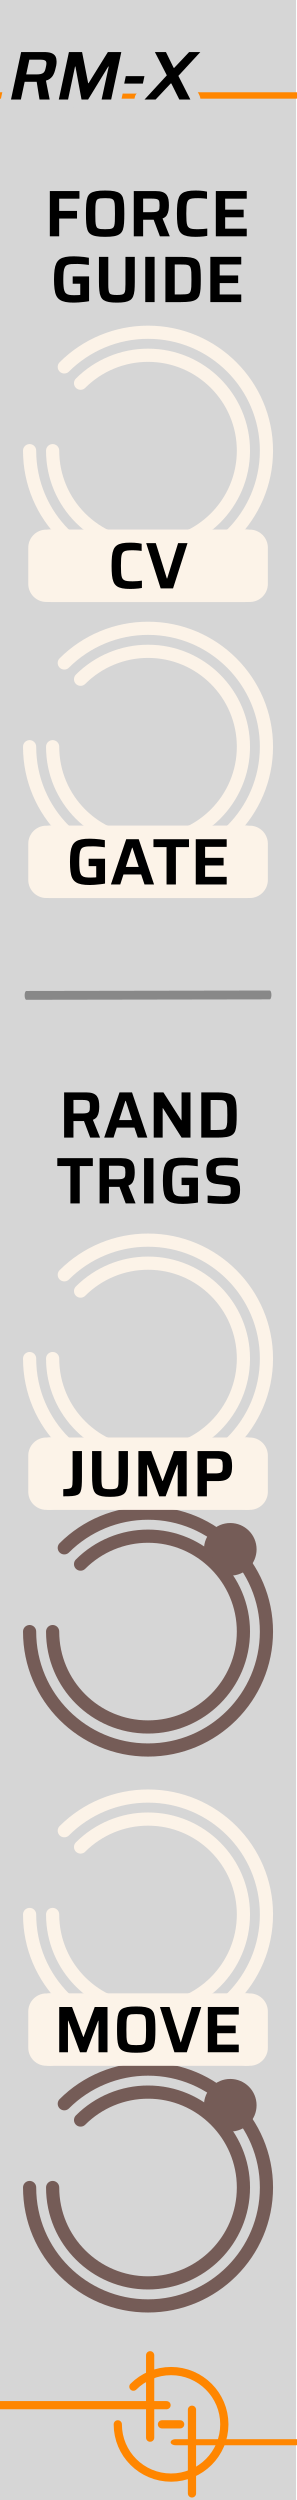
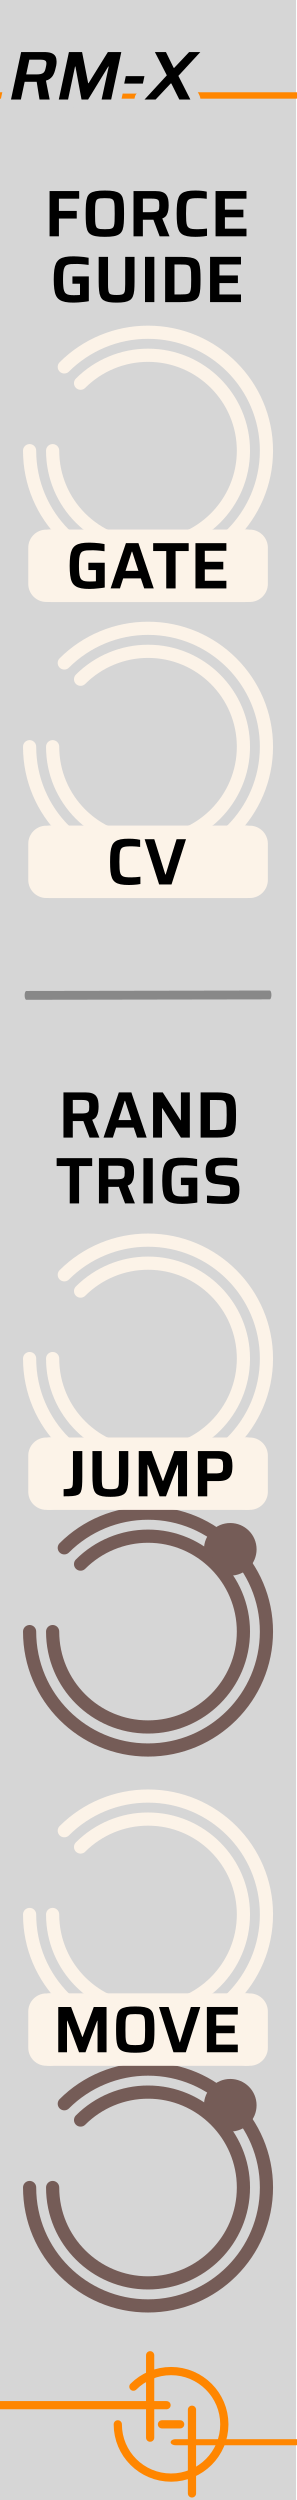
<svg xmlns="http://www.w3.org/2000/svg" width="100%" height="100%" viewBox="0 0 45 380" version="1.1" xml:space="preserve" style="fill-rule:evenodd;clip-rule:evenodd;stroke-linecap:round;stroke-linejoin:round;stroke-miterlimit:1.5;">
  <g id="background" transform="matrix(0.3,0,0,1,0,0)">
    <rect x="0" y="0" width="150" height="380" style="fill:rgb(214,214,214);" />
  </g>
  <g id="not-things-lines" transform="matrix(0.00411803,0,0,0.00411803,-22.2673,355.894)">
    <g>
      <g transform="matrix(1.57305,0,0,0.959074,4401.35,-101.159)">
        <path d="M4760,3985L7586.22,3985" style="fill:none;stroke:rgb(255,134,0);stroke-width:233px;" />
      </g>
      <g transform="matrix(0.970692,0,0,0.959074,7272.62,-101.159)">
        <path d="M4410,2560L-1921.67,2560" style="fill:none;stroke:rgb(255,134,0);stroke-width:314.58px;" />
      </g>
      <g transform="matrix(0.96045,0,0,0.96045,7473.62,-1632.04)">
        <path d="M5226.34,4325L5226.34,7541.25" style="fill:none;stroke:rgb(255,134,0);stroke-width:316.04px;" />
      </g>
      <g transform="matrix(0.959074,0,0,0.960269,7146.63,-1632.54)">
        <path d="M3964.79,5400L3964.79,2232.68" style="fill:none;stroke:rgb(255,134,0);stroke-width:316.3px;" />
      </g>
      <g transform="matrix(0.959074,0,0,0.959074,7323.91,-101.095)">
        <path d="M4235,3297L4935,3297" style="fill:none;stroke:rgb(255,134,0);stroke-width:316.5px;" />
      </g>
      <g transform="matrix(0.950864,0,0,0.950864,7164.38,-150.825)">
        <path d="M3330.5,1915.9C3704.78,1541.63 4221.7,1310 4792.3,1310C5933.49,1310 6860,2236.51 6860,3377.7C6860,4518.9 5933.49,5445.4 4792.3,5445.4C3651.1,5445.4 2724.6,4518.9 2724.6,3377.7" style="fill:none;stroke:rgb(255,134,0);stroke-width:319.23px;" />
      </g>
    </g>
  </g>
  <g id="Random-Triggers" transform="matrix(1,0,0,1,1,2.01802)">
    <g id="MOVE" transform="matrix(1,0,0,1,-45.0019,38.9818)">
      <g id="in-6" transform="matrix(1.26087,0,0,1.26087,33.0894,-10.4779)">
        <path d="M15,239.5C15,245.851 20.149,251 26.5,251C32.847,251 38,245.847 38,239.5C38,233.153 32.847,228 26.5,228C23.45,228 20.525,229.212 18.368,231.368C20.525,229.212 23.45,228 26.5,228C32.847,228 38,233.153 38,239.5C38,245.847 32.847,251 26.5,251C20.149,251 15,245.851 15,239.5Z" style="fill:none;stroke:rgb(117,92,87);stroke-width:1.59px;stroke-linecap:butt;stroke-miterlimit:2;" />
      </g>
      <g id="in-61" transform="matrix(1.56522,0,0,1.56522,25.0242,-83.3692)">
        <path d="M15,239.5C15,245.851 20.149,251 26.5,251C32.847,251 38,245.847 38,239.5C38,233.153 32.847,228 26.5,228C23.45,228 20.525,229.212 18.368,231.368C20.525,229.212 23.45,228 26.5,228C32.847,228 38,233.153 38,239.5C38,245.847 32.847,251 26.5,251C20.149,251 15,245.851 15,239.5Z" style="fill:none;stroke:rgb(117,92,87);stroke-width:1.28px;stroke-linecap:butt;stroke-miterlimit:2;" />
      </g>
      <g id="out-move-led" transform="matrix(0.304348,0,0,0.304348,70.936,266.978)">
        <circle cx="26.5" cy="39.5" r="11.5" style="fill:rgb(117,92,87);stroke:rgb(117,92,87);stroke-width:3.29px;stroke-linecap:butt;stroke-miterlimit:2;" />
      </g>
    </g>
    <g transform="matrix(1,0,0,1,-1.76295,160.181)">
      <g id="input" transform="matrix(1,0,0,1,-10.7371,25.3004)">
        <g id="in-1" transform="matrix(1.56522,0,0,1.56522,-7.47826,41.6739)">
          <path d="M15,39.5C15,45.851 20.149,51 26.5,51C32.847,51 38,45.847 38,39.5C38,33.153 32.847,28 26.5,28C23.45,28 20.525,29.212 18.368,31.368C20.525,29.212 23.45,28 26.5,28C32.847,28 38,33.153 38,39.5C38,45.847 32.847,51 26.5,51C20.149,51 15,45.851 15,39.5Z" style="fill:none;stroke:rgb(252,243,232);stroke-width:1.28px;stroke-linecap:butt;stroke-miterlimit:2;" />
        </g>
        <g id="in-11" transform="matrix(1.26087,0,0,1.26087,0.586957,53.6956)">
          <path d="M15,39.5C15,45.851 20.149,51 26.5,51C32.847,51 38,45.847 38,39.5C38,33.153 32.847,28 26.5,28C23.45,28 20.525,29.212 18.368,31.368C20.525,29.212 23.45,28 26.5,28C32.847,28 38,33.153 38,39.5C38,45.847 32.847,51 26.5,51C20.149,51 15,45.851 15,39.5Z" style="fill:none;stroke:rgb(252,243,232);stroke-width:1.59px;stroke-linecap:butt;stroke-miterlimit:2;" />
        </g>
      </g>
      <g id="text" transform="matrix(1,0,0,1,-57.7618,-109.199)">
        <g transform="matrix(2.48684,0,0,0.0323094,15.353,249.312)">
          <path d="M33.447,106.4L33.447,276.629C33.447,323.605 32.951,361.744 32.341,361.744L20.478,361.744C19.868,361.744 19.373,323.605 19.373,276.629L19.373,106.4C19.373,59.424 19.868,21.285 20.478,21.285L32.341,21.285C32.951,21.285 33.447,59.424 33.447,106.4Z" style="fill:rgb(252,243,232);stroke:rgb(252,243,232);stroke-width:0.57px;" />
        </g>
-         <g transform="matrix(1,0,0,1,81.0358,258.94)">
+         <g transform="matrix(1,0,0,1,80.8898,258.94)">
          <g transform="matrix(10,0,0,10,-14.33,0)">
            <path d="M0.082,-0L0.082,-0.688L0.277,-0.688L0.447,-0.234L0.453,-0.234L0.622,-0.688L0.816,-0.688L0.816,-0L0.679,-0L0.679,-0.479L0.674,-0.479L0.496,-0L0.398,-0L0.22,-0.479L0.215,-0.479L0.215,-0L0.082,-0Z" style="fill-rule:nonzero;" />
          </g>
          <g transform="matrix(10,0,0,10,-5.34,0)">
            <path d="M0.353,0.008C0.297,0.008 0.251,0.005 0.215,-0.002C0.178,-0.009 0.15,-0.02 0.129,-0.036C0.108,-0.051 0.093,-0.073 0.084,-0.1C0.075,-0.127 0.069,-0.16 0.066,-0.2C0.063,-0.24 0.062,-0.288 0.062,-0.344C0.062,-0.4 0.063,-0.448 0.066,-0.488C0.069,-0.528 0.075,-0.562 0.084,-0.589C0.093,-0.616 0.108,-0.637 0.129,-0.653C0.15,-0.668 0.178,-0.679 0.215,-0.686C0.251,-0.693 0.297,-0.696 0.353,-0.696C0.409,-0.696 0.455,-0.693 0.492,-0.686C0.528,-0.679 0.556,-0.668 0.577,-0.653C0.598,-0.637 0.613,-0.616 0.623,-0.589C0.632,-0.562 0.638,-0.528 0.641,-0.488C0.644,-0.448 0.645,-0.4 0.645,-0.344C0.645,-0.288 0.644,-0.24 0.641,-0.2C0.638,-0.16 0.632,-0.127 0.623,-0.1C0.613,-0.073 0.598,-0.051 0.577,-0.036C0.556,-0.02 0.528,-0.009 0.492,-0.002C0.455,0.005 0.409,0.008 0.353,0.008ZM0.353,-0.108C0.382,-0.108 0.406,-0.109 0.425,-0.111C0.443,-0.113 0.457,-0.118 0.468,-0.125C0.479,-0.132 0.487,-0.144 0.492,-0.161C0.497,-0.178 0.5,-0.201 0.501,-0.23C0.502,-0.259 0.503,-0.297 0.503,-0.344C0.503,-0.391 0.502,-0.429 0.501,-0.458C0.5,-0.487 0.497,-0.51 0.492,-0.527C0.487,-0.544 0.479,-0.556 0.468,-0.563C0.457,-0.57 0.443,-0.575 0.425,-0.577C0.406,-0.579 0.382,-0.58 0.353,-0.58C0.324,-0.58 0.301,-0.579 0.283,-0.577C0.264,-0.575 0.25,-0.57 0.239,-0.563C0.228,-0.556 0.221,-0.544 0.216,-0.527C0.211,-0.51 0.207,-0.487 0.206,-0.458C0.205,-0.429 0.204,-0.391 0.204,-0.344C0.204,-0.297 0.205,-0.259 0.206,-0.23C0.207,-0.201 0.211,-0.178 0.216,-0.161C0.221,-0.144 0.228,-0.132 0.239,-0.125C0.25,-0.118 0.264,-0.113 0.283,-0.111C0.301,-0.109 0.324,-0.108 0.353,-0.108Z" style="fill-rule:nonzero;" />
          </g>
          <g transform="matrix(10,0,0,10,1.63,0)">
            <path d="M0.237,-0L0.017,-0.688L0.163,-0.688L0.331,-0.151L0.336,-0.151L0.502,-0.688L0.645,-0.688L0.425,-0L0.237,-0Z" style="fill-rule:nonzero;" />
          </g>
          <g transform="matrix(10,0,0,10,8.26,0)">
            <path d="M0.082,-0L0.082,-0.688L0.552,-0.688L0.552,-0.572L0.224,-0.572L0.224,-0.405L0.505,-0.405L0.505,-0.289L0.224,-0.289L0.224,-0.116L0.552,-0.116L0.552,-0L0.082,-0Z" style="fill-rule:nonzero;" />
          </g>
        </g>
      </g>
    </g>
    <g id="JUMP" transform="matrix(1,0,0,1,-5.00062,-45.5181)">
      <g id="in-7" transform="matrix(1.26087,0,0,1.26087,-6.91304,-60.9131)">
        <path d="M15,279.5C15,285.851 20.149,291 26.5,291C32.847,291 38,285.847 38,279.5C38,273.153 32.847,268 26.5,268C23.45,268 20.525,269.212 18.368,271.368C20.525,269.212 23.45,268 26.5,268C32.847,268 38,273.153 38,279.5C38,285.847 32.847,291 26.5,291C20.149,291 15,285.851 15,279.5Z" style="fill:none;stroke:rgb(117,92,87);stroke-width:1.59px;stroke-linecap:butt;stroke-miterlimit:2;" />
      </g>
      <g id="in-71" transform="matrix(1.56522,0,0,1.56522,-14.9783,-145.978)">
        <path d="M15,279.5C15,285.851 20.149,291 26.5,291C32.847,291 38,285.847 38,279.5C38,273.153 32.847,268 26.5,268C23.45,268 20.525,269.212 18.368,271.368C20.525,269.212 23.45,268 26.5,268C32.847,268 38,273.153 38,279.5C38,285.847 32.847,291 26.5,291C20.149,291 15,285.851 15,279.5Z" style="fill:none;stroke:rgb(117,92,87);stroke-width:1.28px;stroke-linecap:butt;stroke-miterlimit:2;" />
      </g>
      <g id="out-jump-led" transform="matrix(0.304348,0,0,0.304348,30.936,266.978)">
        <circle cx="26.5" cy="39.5" r="11.5" style="fill:rgb(117,92,87);stroke:rgb(117,92,87);stroke-width:3.29px;stroke-linecap:butt;stroke-miterlimit:2;" />
      </g>
    </g>
    <g id="JUMP1" transform="matrix(1,0,0,1,-1.76295,75.6816)">
      <g id="input1" transform="matrix(1,0,0,1,-10.7371,25.3004)">
        <g id="in-12" transform="matrix(1.56522,0,0,1.56522,-7.47826,41.6739)">
          <path d="M15,39.5C15,45.851 20.149,51 26.5,51C32.847,51 38,45.847 38,39.5C38,33.153 32.847,28 26.5,28C23.45,28 20.525,29.212 18.368,31.368C20.525,29.212 23.45,28 26.5,28C32.847,28 38,33.153 38,39.5C38,45.847 32.847,51 26.5,51C20.149,51 15,45.851 15,39.5Z" style="fill:none;stroke:rgb(252,243,232);stroke-width:1.28px;stroke-linecap:butt;stroke-miterlimit:2;" />
        </g>
        <g id="in-13" transform="matrix(1.26087,0,0,1.26087,0.586957,53.6956)">
          <path d="M15,39.5C15,45.851 20.149,51 26.5,51C32.847,51 38,45.847 38,39.5C38,33.153 32.847,28 26.5,28C23.45,28 20.525,29.212 18.368,31.368C20.525,29.212 23.45,28 26.5,28C32.847,28 38,33.153 38,39.5C38,45.847 32.847,51 26.5,51C20.149,51 15,45.851 15,39.5Z" style="fill:none;stroke:rgb(252,243,232);stroke-width:1.59px;stroke-linecap:butt;stroke-miterlimit:2;" />
        </g>
      </g>
      <g id="text1" transform="matrix(1,0,0,1,-57.7618,-109.199)">
        <g transform="matrix(2.48684,0,0,0.0323094,15.353,249.312)">
          <path d="M33.447,106.4L33.447,276.629C33.447,323.605 32.951,361.744 32.341,361.744L20.478,361.744C19.868,361.744 19.373,323.605 19.373,276.629L19.373,106.4C19.373,59.424 19.868,21.285 20.478,21.285L32.341,21.285C32.951,21.285 33.447,59.424 33.447,106.4Z" style="fill:rgb(252,243,232);stroke:rgb(252,243,232);stroke-width:0.57px;" />
        </g>
-         <g transform="matrix(1,0,0,1,81.0358,258.94)">
+         <g transform="matrix(1,0,0,1,81.0898,258.94)">
          <g transform="matrix(10,0,0,10,-13.165,0)">
            <path d="M0.027,-0L0.027,-0.109C0.062,-0.11 0.09,-0.112 0.109,-0.115C0.128,-0.118 0.142,-0.124 0.151,-0.133C0.159,-0.142 0.164,-0.157 0.166,-0.178C0.168,-0.198 0.169,-0.225 0.169,-0.26L0.169,-0.688L0.311,-0.688L0.311,-0.298C0.311,-0.241 0.31,-0.194 0.307,-0.157C0.304,-0.12 0.298,-0.09 0.289,-0.069C0.28,-0.048 0.265,-0.032 0.245,-0.023C0.224,-0.013 0.197,-0.007 0.162,-0.004C0.127,-0.001 0.082,-0 0.027,-0Z" style="fill-rule:nonzero;" />
          </g>
          <g transform="matrix(10,0,0,10,-9.275,0)">
            <path d="M0.349,0.008C0.3,0.008 0.26,0.005 0.227,-0.001C0.194,-0.007 0.168,-0.017 0.148,-0.03C0.128,-0.043 0.113,-0.062 0.103,-0.086C0.092,-0.11 0.085,-0.14 0.082,-0.177C0.078,-0.213 0.076,-0.256 0.076,-0.307L0.076,-0.688L0.218,-0.688L0.218,-0.271C0.218,-0.236 0.219,-0.207 0.222,-0.186C0.224,-0.164 0.229,-0.147 0.237,-0.136C0.244,-0.125 0.257,-0.117 0.275,-0.114C0.293,-0.11 0.318,-0.108 0.349,-0.108C0.38,-0.108 0.405,-0.11 0.423,-0.114C0.44,-0.117 0.453,-0.125 0.461,-0.136C0.469,-0.147 0.474,-0.164 0.476,-0.186C0.478,-0.207 0.479,-0.236 0.479,-0.271L0.479,-0.688L0.621,-0.688L0.621,-0.307C0.621,-0.256 0.619,-0.213 0.616,-0.177C0.612,-0.14 0.605,-0.11 0.595,-0.086C0.585,-0.062 0.57,-0.043 0.55,-0.03C0.53,-0.017 0.504,-0.007 0.471,-0.001C0.438,0.005 0.398,0.008 0.349,0.008Z" style="fill-rule:nonzero;" />
          </g>
          <g transform="matrix(10,0,0,10,-2.295,0)">
            <path d="M0.082,-0L0.082,-0.688L0.277,-0.688L0.447,-0.234L0.453,-0.234L0.622,-0.688L0.816,-0.688L0.816,-0L0.679,-0L0.679,-0.479L0.674,-0.479L0.496,-0L0.398,-0L0.22,-0.479L0.215,-0.479L0.215,-0L0.082,-0Z" style="fill-rule:nonzero;" />
          </g>
          <g transform="matrix(10,0,0,10,6.695,0)">
            <path d="M0.082,-0L0.082,-0.688L0.401,-0.688C0.444,-0.688 0.479,-0.683 0.506,-0.672C0.533,-0.661 0.553,-0.646 0.568,-0.627C0.583,-0.607 0.593,-0.583 0.599,-0.555C0.604,-0.527 0.607,-0.495 0.607,-0.46C0.607,-0.427 0.604,-0.397 0.6,-0.37C0.595,-0.342 0.585,-0.318 0.57,-0.297C0.555,-0.276 0.534,-0.26 0.507,-0.249C0.479,-0.238 0.442,-0.232 0.397,-0.232L0.224,-0.232L0.224,-0L0.082,-0ZM0.224,-0.348L0.341,-0.348C0.37,-0.348 0.392,-0.349 0.409,-0.353C0.426,-0.356 0.438,-0.361 0.446,-0.369C0.454,-0.377 0.459,-0.388 0.462,-0.403C0.464,-0.418 0.465,-0.437 0.465,-0.46C0.465,-0.483 0.464,-0.502 0.462,-0.517C0.459,-0.532 0.454,-0.543 0.447,-0.552C0.439,-0.56 0.427,-0.566 0.411,-0.569C0.395,-0.572 0.373,-0.573 0.345,-0.573L0.224,-0.573L0.224,-0.348Z" style="fill-rule:nonzero;" />
          </g>
        </g>
      </g>
    </g>
-     <g transform="matrix(1,0,0,1,21.765,170.902)">
+     <g transform="matrix(1,0,0,1,21.665,170.902)">
      <g transform="matrix(10,0,0,10,-13.84,0)">
        <path d="M0.082,-0L0.082,-0.688L0.411,-0.688C0.456,-0.688 0.492,-0.683 0.519,-0.673C0.546,-0.663 0.566,-0.649 0.58,-0.63C0.594,-0.611 0.604,-0.588 0.609,-0.561C0.614,-0.534 0.616,-0.503 0.616,-0.47C0.616,-0.447 0.614,-0.422 0.61,-0.395C0.606,-0.368 0.597,-0.344 0.584,-0.321C0.57,-0.298 0.548,-0.282 0.519,-0.271L0.629,-0L0.479,-0L0.375,-0.276L0.41,-0.257C0.405,-0.255 0.4,-0.254 0.394,-0.253C0.387,-0.252 0.38,-0.252 0.372,-0.252L0.224,-0.252L0.224,-0L0.082,-0ZM0.224,-0.367L0.354,-0.367C0.382,-0.367 0.404,-0.369 0.42,-0.372C0.436,-0.375 0.448,-0.381 0.456,-0.389C0.464,-0.396 0.469,-0.407 0.471,-0.42C0.473,-0.432 0.474,-0.449 0.474,-0.47C0.474,-0.491 0.473,-0.508 0.471,-0.521C0.469,-0.534 0.464,-0.545 0.457,-0.552C0.45,-0.559 0.438,-0.565 0.422,-0.568C0.405,-0.571 0.383,-0.573 0.355,-0.573L0.224,-0.573L0.224,-0.367Z" style="fill-rule:nonzero;" />
      </g>
      <g transform="matrix(10,0,0,10,-7.08,0)">
        <path d="M0.015,-0L0.248,-0.688L0.438,-0.688L0.671,-0L0.526,-0L0.475,-0.152L0.206,-0.152L0.157,-0L0.015,-0ZM0.242,-0.267L0.438,-0.267L0.343,-0.559L0.337,-0.559L0.242,-0.267Z" style="fill-rule:nonzero;" />
      </g>
      <g transform="matrix(10,0,0,10,-0.22,0)">
        <path d="M0.082,-0L0.082,-0.688L0.229,-0.688L0.5,-0.264L0.505,-0.264L0.505,-0.688L0.641,-0.688L0.641,-0L0.506,-0L0.223,-0.447L0.218,-0.447L0.218,-0L0.082,-0Z" style="fill-rule:nonzero;" />
      </g>
      <g transform="matrix(10,0,0,10,7.01,0)">
        <path d="M0.082,-0L0.082,-0.688L0.316,-0.688C0.375,-0.688 0.424,-0.685 0.462,-0.679C0.499,-0.673 0.529,-0.663 0.551,-0.648C0.572,-0.632 0.588,-0.612 0.598,-0.586C0.607,-0.559 0.613,-0.526 0.616,-0.487C0.619,-0.448 0.62,-0.4 0.62,-0.344C0.62,-0.288 0.619,-0.24 0.616,-0.201C0.613,-0.162 0.607,-0.129 0.598,-0.103C0.588,-0.076 0.572,-0.056 0.551,-0.041C0.529,-0.026 0.499,-0.015 0.462,-0.009C0.424,-0.003 0.375,-0 0.316,-0L0.082,-0ZM0.224,-0.116L0.308,-0.116C0.341,-0.116 0.368,-0.117 0.389,-0.119C0.409,-0.12 0.426,-0.124 0.439,-0.131C0.451,-0.138 0.46,-0.149 0.465,-0.166C0.47,-0.182 0.474,-0.204 0.476,-0.233C0.477,-0.262 0.478,-0.299 0.478,-0.344C0.478,-0.389 0.477,-0.426 0.476,-0.455C0.474,-0.484 0.47,-0.506 0.465,-0.522C0.459,-0.538 0.45,-0.55 0.438,-0.557C0.425,-0.564 0.409,-0.568 0.388,-0.57C0.367,-0.571 0.341,-0.572 0.308,-0.572L0.224,-0.572L0.224,-0.116Z" style="fill-rule:nonzero;" />
      </g>
      <g transform="matrix(10,0,0,10,-14.265,10)">
        <path d="M0.22,-0L0.22,-0.568L0.021,-0.568L0.021,-0.688L0.561,-0.688L0.561,-0.568L0.362,-0.568L0.362,-0L0.22,-0Z" style="fill-rule:nonzero;" />
      </g>
      <g transform="matrix(10,0,0,10,-8.445,10)">
        <path d="M0.082,-0L0.082,-0.688L0.411,-0.688C0.456,-0.688 0.492,-0.683 0.519,-0.673C0.546,-0.663 0.566,-0.649 0.58,-0.63C0.594,-0.611 0.604,-0.588 0.609,-0.561C0.614,-0.534 0.616,-0.503 0.616,-0.47C0.616,-0.447 0.614,-0.422 0.61,-0.395C0.606,-0.368 0.597,-0.344 0.584,-0.321C0.57,-0.298 0.548,-0.282 0.519,-0.271L0.629,-0L0.479,-0L0.375,-0.276L0.41,-0.257C0.405,-0.255 0.4,-0.254 0.394,-0.253C0.387,-0.252 0.38,-0.252 0.372,-0.252L0.224,-0.252L0.224,-0L0.082,-0ZM0.224,-0.367L0.354,-0.367C0.382,-0.367 0.404,-0.369 0.42,-0.372C0.436,-0.375 0.448,-0.381 0.456,-0.389C0.464,-0.396 0.469,-0.407 0.471,-0.42C0.473,-0.432 0.474,-0.449 0.474,-0.47C0.474,-0.491 0.473,-0.508 0.471,-0.521C0.469,-0.534 0.464,-0.545 0.457,-0.552C0.45,-0.559 0.438,-0.565 0.422,-0.568C0.405,-0.571 0.383,-0.573 0.355,-0.573L0.224,-0.573L0.224,-0.367Z" style="fill-rule:nonzero;" />
      </g>
      <g transform="matrix(10,0,0,10,-1.685,10)">
        <rect x="0.082" y="-0.688" width="0.142" height="0.688" style="fill-rule:nonzero;" />
      </g>
      <g transform="matrix(10,0,0,10,1.375,10)">
        <path d="M0.364,0.008C0.314,0.008 0.272,0.005 0.237,-0.002C0.202,-0.009 0.172,-0.02 0.15,-0.036C0.127,-0.051 0.109,-0.072 0.096,-0.099C0.083,-0.126 0.075,-0.159 0.07,-0.2C0.065,-0.24 0.062,-0.288 0.062,-0.344C0.062,-0.4 0.065,-0.448 0.07,-0.489C0.075,-0.529 0.084,-0.562 0.097,-0.589C0.11,-0.616 0.128,-0.637 0.151,-0.653C0.173,-0.668 0.202,-0.679 0.237,-0.686C0.272,-0.693 0.314,-0.696 0.364,-0.696C0.386,-0.696 0.411,-0.695 0.438,-0.693C0.464,-0.691 0.491,-0.689 0.518,-0.686C0.545,-0.683 0.569,-0.679 0.592,-0.674L0.592,-0.565C0.569,-0.568 0.546,-0.571 0.524,-0.573C0.502,-0.575 0.482,-0.577 0.464,-0.578C0.446,-0.579 0.431,-0.58 0.419,-0.58C0.381,-0.58 0.349,-0.579 0.324,-0.578C0.299,-0.576 0.278,-0.571 0.262,-0.564C0.246,-0.557 0.234,-0.545 0.226,-0.528C0.217,-0.511 0.211,-0.488 0.208,-0.459C0.205,-0.429 0.203,-0.391 0.203,-0.344C0.203,-0.303 0.204,-0.268 0.207,-0.24C0.209,-0.212 0.213,-0.189 0.22,-0.171C0.226,-0.153 0.235,-0.139 0.248,-0.13C0.26,-0.12 0.276,-0.113 0.296,-0.11C0.315,-0.107 0.34,-0.105 0.369,-0.105C0.38,-0.105 0.391,-0.105 0.403,-0.106C0.414,-0.106 0.425,-0.106 0.436,-0.107C0.446,-0.108 0.454,-0.108 0.461,-0.109L0.461,-0.279L0.346,-0.279L0.346,-0.391L0.595,-0.391L0.595,-0.014C0.572,-0.009 0.547,-0.006 0.519,-0.003C0.491,0.001 0.464,0.003 0.437,0.005C0.41,0.007 0.386,0.008 0.364,0.008Z" style="fill-rule:nonzero;" />
      </g>
      <g transform="matrix(10,0,0,10,8.065,10)">
        <path d="M0.324,0.008C0.299,0.008 0.271,0.007 0.241,0.006C0.21,0.005 0.181,0.003 0.152,0.001C0.123,-0.002 0.097,-0.004 0.073,-0.007L0.073,-0.12C0.098,-0.118 0.123,-0.116 0.149,-0.114C0.174,-0.112 0.199,-0.111 0.222,-0.11C0.245,-0.109 0.265,-0.108 0.282,-0.108C0.316,-0.108 0.342,-0.11 0.361,-0.113C0.38,-0.116 0.394,-0.12 0.403,-0.126C0.41,-0.131 0.415,-0.137 0.418,-0.144C0.421,-0.15 0.422,-0.158 0.423,-0.167C0.424,-0.175 0.424,-0.186 0.424,-0.197C0.424,-0.212 0.423,-0.225 0.422,-0.235C0.42,-0.245 0.417,-0.253 0.413,-0.259C0.409,-0.264 0.403,-0.268 0.394,-0.271C0.385,-0.274 0.373,-0.276 0.359,-0.277L0.205,-0.296C0.174,-0.3 0.149,-0.307 0.13,-0.317C0.11,-0.327 0.094,-0.34 0.083,-0.357C0.072,-0.374 0.064,-0.393 0.06,-0.416C0.055,-0.439 0.053,-0.464 0.053,-0.493C0.053,-0.538 0.059,-0.574 0.072,-0.601C0.085,-0.628 0.102,-0.648 0.126,-0.662C0.149,-0.676 0.176,-0.685 0.207,-0.69C0.238,-0.694 0.272,-0.696 0.309,-0.696C0.336,-0.696 0.363,-0.695 0.391,-0.694C0.419,-0.692 0.445,-0.69 0.47,-0.687C0.495,-0.684 0.515,-0.681 0.532,-0.677L0.532,-0.567C0.515,-0.57 0.496,-0.572 0.474,-0.574C0.452,-0.576 0.429,-0.578 0.405,-0.579C0.381,-0.58 0.358,-0.58 0.337,-0.58C0.306,-0.58 0.281,-0.579 0.263,-0.577C0.244,-0.574 0.23,-0.57 0.22,-0.565C0.209,-0.558 0.202,-0.55 0.2,-0.539C0.197,-0.528 0.196,-0.515 0.196,-0.499C0.196,-0.479 0.197,-0.464 0.2,-0.454C0.203,-0.443 0.209,-0.436 0.219,-0.432C0.229,-0.428 0.245,-0.425 0.266,-0.422L0.42,-0.404C0.439,-0.402 0.456,-0.399 0.472,-0.394C0.488,-0.389 0.502,-0.382 0.515,-0.372C0.528,-0.362 0.538,-0.348 0.546,-0.33C0.551,-0.321 0.554,-0.31 0.557,-0.298C0.56,-0.285 0.562,-0.271 0.564,-0.256C0.565,-0.241 0.566,-0.224 0.566,-0.205C0.566,-0.166 0.562,-0.134 0.555,-0.108C0.547,-0.082 0.536,-0.061 0.522,-0.046C0.508,-0.031 0.491,-0.019 0.471,-0.011C0.45,-0.003 0.428,0.002 0.403,0.005C0.378,0.007 0.352,0.008 0.324,0.008Z" style="fill-rule:nonzero;" />
      </g>
    </g>
  </g>
  <g transform="matrix(2.19279,0,0,5.84268,-103.217,-1376.38)">
    <path d="M48.895,261.469L65.769,261.457" style="fill:none;stroke:rgb(136,136,136);stroke-width:0.23px;" />
  </g>
  <g id="Force-Guide" transform="matrix(1,0,0,1,1,-131.743)">
    <g id="stay" transform="matrix(1,0,0,1,-131.5,140.243)">
      <g id="GATE">
        <g id="stay1">
          <g id="input2" transform="matrix(1,0,0,1,119,1.5)">
            <g id="in-14" transform="matrix(1.56522,0,0,1.56522,-7.47826,41.6739)">
              <path d="M15,39.5C15,45.851 20.149,51 26.5,51C32.847,51 38,45.847 38,39.5C38,33.153 32.847,28 26.5,28C23.45,28 20.525,29.212 18.368,31.368C20.525,29.212 23.45,28 26.5,28C32.847,28 38,33.153 38,39.5C38,45.847 32.847,51 26.5,51C20.149,51 15,45.851 15,39.5Z" style="fill:none;stroke:rgb(252,243,232);stroke-width:1.28px;stroke-linecap:butt;stroke-miterlimit:2;" />
            </g>
            <g id="in-15" transform="matrix(1.26087,0,0,1.26087,0.586957,53.6956)">
              <path d="M15,39.5C15,45.851 20.149,51 26.5,51C32.847,51 38,45.847 38,39.5C38,33.153 32.847,28 26.5,28C23.45,28 20.525,29.212 18.368,31.368C20.525,29.212 23.45,28 26.5,28C32.847,28 38,33.153 38,39.5C38,45.847 32.847,51 26.5,51C20.149,51 15,45.851 15,39.5Z" style="fill:none;stroke:rgb(252,243,232);stroke-width:1.59px;stroke-linecap:butt;stroke-miterlimit:2;" />
            </g>
          </g>
          <g id="text2" transform="matrix(1,0,0,1,71.9752,-132.999)">
            <g transform="matrix(2.48684,0,0,0.0323094,15.353,249.312)">
              <path d="M33.447,106.4L33.447,276.629C33.447,323.605 32.951,361.744 32.341,361.744L20.478,361.744C19.868,361.744 19.373,323.605 19.373,276.629L19.373,106.4C19.373,59.424 19.868,21.285 20.478,21.285L32.341,21.285C32.951,21.285 33.447,59.424 33.447,106.4Z" style="fill:rgb(252,243,232);stroke:rgb(252,243,232);stroke-width:0.57px;" />
            </g>
-             <g transform="matrix(1,0,0,1,81.0358,258.94)">
-               <g transform="matrix(10,0,0,10,-12.495,0)">
-                 <path d="M0.364,0.008C0.314,0.008 0.272,0.005 0.237,-0.002C0.202,-0.009 0.172,-0.02 0.15,-0.036C0.127,-0.051 0.109,-0.072 0.096,-0.099C0.083,-0.126 0.075,-0.159 0.07,-0.2C0.065,-0.24 0.062,-0.288 0.062,-0.344C0.062,-0.4 0.065,-0.448 0.07,-0.489C0.075,-0.529 0.084,-0.562 0.097,-0.589C0.11,-0.616 0.128,-0.637 0.151,-0.653C0.173,-0.668 0.202,-0.679 0.237,-0.686C0.272,-0.693 0.314,-0.696 0.364,-0.696C0.386,-0.696 0.411,-0.695 0.438,-0.693C0.464,-0.691 0.491,-0.689 0.518,-0.686C0.545,-0.683 0.569,-0.679 0.592,-0.674L0.592,-0.565C0.569,-0.568 0.546,-0.571 0.524,-0.573C0.502,-0.575 0.482,-0.577 0.464,-0.578C0.446,-0.579 0.431,-0.58 0.419,-0.58C0.381,-0.58 0.349,-0.579 0.324,-0.578C0.299,-0.576 0.278,-0.571 0.262,-0.564C0.246,-0.557 0.234,-0.545 0.226,-0.528C0.217,-0.511 0.211,-0.488 0.208,-0.459C0.205,-0.429 0.203,-0.391 0.203,-0.344C0.203,-0.303 0.204,-0.268 0.207,-0.24C0.209,-0.212 0.213,-0.189 0.22,-0.171C0.226,-0.153 0.235,-0.139 0.248,-0.13C0.26,-0.12 0.276,-0.113 0.296,-0.11C0.315,-0.107 0.34,-0.105 0.369,-0.105C0.38,-0.105 0.391,-0.105 0.403,-0.106C0.414,-0.106 0.425,-0.106 0.436,-0.107C0.446,-0.108 0.454,-0.108 0.461,-0.109L0.461,-0.279L0.346,-0.279L0.346,-0.391L0.595,-0.391L0.595,-0.014C0.572,-0.009 0.547,-0.006 0.519,-0.003C0.491,0.001 0.464,0.003 0.437,0.005C0.41,0.007 0.386,0.008 0.364,0.008Z" style="fill-rule:nonzero;" />
+             <g transform="matrix(1,0,0,1,80.8048,258.94)">
+               <g transform="matrix(10,0,0,10,-6.17,0)">
+                 <path d="M0.349,0.008C0.298,0.008 0.256,0.005 0.222,-0.002C0.188,-0.009 0.16,-0.02 0.139,-0.036C0.118,-0.052 0.101,-0.073 0.091,-0.1C0.08,-0.127 0.072,-0.16 0.068,-0.2C0.064,-0.24 0.062,-0.288 0.062,-0.344C0.062,-0.4 0.064,-0.448 0.068,-0.488C0.072,-0.528 0.08,-0.561 0.091,-0.588C0.101,-0.615 0.118,-0.636 0.139,-0.652C0.16,-0.668 0.188,-0.679 0.222,-0.686C0.256,-0.693 0.298,-0.696 0.349,-0.696C0.368,-0.696 0.389,-0.695 0.41,-0.694C0.431,-0.693 0.451,-0.691 0.47,-0.688C0.489,-0.685 0.506,-0.682 0.519,-0.679L0.519,-0.57C0.501,-0.572 0.484,-0.574 0.467,-0.576C0.45,-0.577 0.435,-0.578 0.421,-0.579C0.406,-0.58 0.394,-0.58 0.384,-0.58C0.35,-0.58 0.322,-0.579 0.3,-0.576C0.278,-0.573 0.261,-0.568 0.248,-0.56C0.235,-0.551 0.225,-0.539 0.219,-0.522C0.213,-0.505 0.209,-0.482 0.207,-0.453C0.205,-0.424 0.204,-0.388 0.204,-0.344C0.204,-0.301 0.205,-0.265 0.207,-0.236C0.209,-0.207 0.213,-0.184 0.219,-0.167C0.225,-0.15 0.235,-0.137 0.248,-0.129C0.261,-0.12 0.278,-0.115 0.3,-0.112C0.322,-0.109 0.35,-0.108 0.384,-0.108C0.406,-0.108 0.43,-0.109 0.456,-0.111C0.482,-0.113 0.504,-0.115 0.523,-0.118L0.523,-0.007C0.508,-0.004 0.491,-0.002 0.471,0.001C0.451,0.003 0.431,0.005 0.41,0.006C0.389,0.007 0.368,0.008 0.349,0.008Z" style="fill-rule:nonzero;" />
              </g>
-               <g transform="matrix(10,0,0,10,-5.805,0)">
-                 <path d="M0.015,-0L0.248,-0.688L0.438,-0.688L0.671,-0L0.526,-0L0.475,-0.152L0.206,-0.152L0.157,-0L0.015,-0ZM0.242,-0.267L0.438,-0.267L0.343,-0.559L0.337,-0.559L0.242,-0.267Z" style="fill-rule:nonzero;" />
-               </g>
-               <g transform="matrix(10,0,0,10,0.605,0)">
-                 <path d="M0.22,-0L0.22,-0.568L0.021,-0.568L0.021,-0.688L0.561,-0.688L0.561,-0.568L0.362,-0.568L0.362,-0L0.22,-0Z" style="fill-rule:nonzero;" />
-               </g>
-               <g transform="matrix(10,0,0,10,6.425,0)">
-                 <path d="M0.082,-0L0.082,-0.688L0.552,-0.688L0.552,-0.572L0.224,-0.572L0.224,-0.405L0.505,-0.405L0.505,-0.289L0.224,-0.289L0.224,-0.116L0.552,-0.116L0.552,-0L0.082,-0Z" style="fill-rule:nonzero;" />
+               <g transform="matrix(10,0,0,10,-0.46,0)">
+                 <path d="M0.237,-0L0.017,-0.688L0.163,-0.688L0.331,-0.151L0.336,-0.151L0.502,-0.688L0.645,-0.688L0.425,-0L0.237,-0Z" style="fill-rule:nonzero;" />
              </g>
            </g>
          </g>
        </g>
      </g>
    </g>
    <g id="CV" transform="matrix(1,0,0,1,-1.76295,71.4426)">
      <g id="input3" transform="matrix(1,0,0,1,-10.7371,25.3004)">
        <g id="in-16" transform="matrix(1.56522,0,0,1.56522,-7.47826,41.6739)">
          <path d="M15,39.5C15,45.851 20.149,51 26.5,51C32.847,51 38,45.847 38,39.5C38,33.153 32.847,28 26.5,28C23.45,28 20.525,29.212 18.368,31.368C20.525,29.212 23.45,28 26.5,28C32.847,28 38,33.153 38,39.5C38,45.847 32.847,51 26.5,51C20.149,51 15,45.851 15,39.5Z" style="fill:none;stroke:rgb(252,243,232);stroke-width:1.28px;stroke-linecap:butt;stroke-miterlimit:2;" />
        </g>
        <g id="in-17" transform="matrix(1.26087,0,0,1.26087,0.586957,53.6956)">
          <path d="M15,39.5C15,45.851 20.149,51 26.5,51C32.847,51 38,45.847 38,39.5C38,33.153 32.847,28 26.5,28C23.45,28 20.525,29.212 18.368,31.368C20.525,29.212 23.45,28 26.5,28C32.847,28 38,33.153 38,39.5C38,45.847 32.847,51 26.5,51C20.149,51 15,45.851 15,39.5Z" style="fill:none;stroke:rgb(252,243,232);stroke-width:1.59px;stroke-linecap:butt;stroke-miterlimit:2;" />
        </g>
      </g>
      <g id="text3" transform="matrix(1,0,0,1,-57.7618,-109.199)">
        <g transform="matrix(2.48684,0,0,0.0323094,15.353,249.312)">
          <path d="M33.447,106.4L33.447,276.629C33.447,323.605 32.951,361.744 32.341,361.744L20.478,361.744C19.868,361.744 19.373,323.605 19.373,276.629L19.373,106.4C19.373,59.424 19.868,21.285 20.478,21.285L32.341,21.285C32.951,21.285 33.447,59.424 33.447,106.4Z" style="fill:rgb(252,243,232);stroke:rgb(252,243,232);stroke-width:0.57px;" />
        </g>
-         <g transform="matrix(1,0,0,1,81.0358,258.94)">
-           <g transform="matrix(10,0,0,10,-6.17,0)">
-             <path d="M0.349,0.008C0.298,0.008 0.256,0.005 0.222,-0.002C0.188,-0.009 0.16,-0.02 0.139,-0.036C0.118,-0.052 0.101,-0.073 0.091,-0.1C0.08,-0.127 0.072,-0.16 0.068,-0.2C0.064,-0.24 0.062,-0.288 0.062,-0.344C0.062,-0.4 0.064,-0.448 0.068,-0.488C0.072,-0.528 0.08,-0.561 0.091,-0.588C0.101,-0.615 0.118,-0.636 0.139,-0.652C0.16,-0.668 0.188,-0.679 0.222,-0.686C0.256,-0.693 0.298,-0.696 0.349,-0.696C0.368,-0.696 0.389,-0.695 0.41,-0.694C0.431,-0.693 0.451,-0.691 0.47,-0.688C0.489,-0.685 0.506,-0.682 0.519,-0.679L0.519,-0.57C0.501,-0.572 0.484,-0.574 0.467,-0.576C0.45,-0.577 0.435,-0.578 0.421,-0.579C0.406,-0.58 0.394,-0.58 0.384,-0.58C0.35,-0.58 0.322,-0.579 0.3,-0.576C0.278,-0.573 0.261,-0.568 0.248,-0.56C0.235,-0.551 0.225,-0.539 0.219,-0.522C0.213,-0.505 0.209,-0.482 0.207,-0.453C0.205,-0.424 0.204,-0.388 0.204,-0.344C0.204,-0.301 0.205,-0.265 0.207,-0.236C0.209,-0.207 0.213,-0.184 0.219,-0.167C0.225,-0.15 0.235,-0.137 0.248,-0.129C0.261,-0.12 0.278,-0.115 0.3,-0.112C0.322,-0.109 0.35,-0.108 0.384,-0.108C0.406,-0.108 0.43,-0.109 0.456,-0.111C0.482,-0.113 0.504,-0.115 0.523,-0.118L0.523,-0.007C0.508,-0.004 0.491,-0.002 0.471,0.001C0.451,0.003 0.431,0.005 0.41,0.006C0.389,0.007 0.368,0.008 0.349,0.008Z" style="fill-rule:nonzero;" />
-           </g>
-           <g transform="matrix(10,0,0,10,-0.46,0)">
-             <path d="M0.237,-0L0.017,-0.688L0.163,-0.688L0.331,-0.151L0.336,-0.151L0.502,-0.688L0.645,-0.688L0.425,-0L0.237,-0Z" style="fill-rule:nonzero;" />
-           </g>
-         </g>
-       </g>
-     </g>
-     <g transform="matrix(1,0,0,1,21.405,167.663)">
+         <g transform="matrix(1,0,0,1,80.9898,258.94)">
+           <g transform="matrix(10,0,0,10,-12.495,0)">
+             <path d="M0.364,0.008C0.314,0.008 0.272,0.005 0.237,-0.002C0.202,-0.009 0.172,-0.02 0.15,-0.036C0.127,-0.051 0.109,-0.072 0.096,-0.099C0.083,-0.126 0.075,-0.159 0.07,-0.2C0.065,-0.24 0.062,-0.288 0.062,-0.344C0.062,-0.4 0.065,-0.448 0.07,-0.489C0.075,-0.529 0.084,-0.562 0.097,-0.589C0.11,-0.616 0.128,-0.637 0.151,-0.653C0.173,-0.668 0.202,-0.679 0.237,-0.686C0.272,-0.693 0.314,-0.696 0.364,-0.696C0.386,-0.696 0.411,-0.695 0.438,-0.693C0.464,-0.691 0.491,-0.689 0.518,-0.686C0.545,-0.683 0.569,-0.679 0.592,-0.674L0.592,-0.565C0.569,-0.568 0.546,-0.571 0.524,-0.573C0.502,-0.575 0.482,-0.577 0.464,-0.578C0.446,-0.579 0.431,-0.58 0.419,-0.58C0.381,-0.58 0.349,-0.579 0.324,-0.578C0.299,-0.576 0.278,-0.571 0.262,-0.564C0.246,-0.557 0.234,-0.545 0.226,-0.528C0.217,-0.511 0.211,-0.488 0.208,-0.459C0.205,-0.429 0.203,-0.391 0.203,-0.344C0.203,-0.303 0.204,-0.268 0.207,-0.24C0.209,-0.212 0.213,-0.189 0.22,-0.171C0.226,-0.153 0.235,-0.139 0.248,-0.13C0.26,-0.12 0.276,-0.113 0.296,-0.11C0.315,-0.107 0.34,-0.105 0.369,-0.105C0.38,-0.105 0.391,-0.105 0.403,-0.106C0.414,-0.106 0.425,-0.106 0.436,-0.107C0.446,-0.108 0.454,-0.108 0.461,-0.109L0.461,-0.279L0.346,-0.279L0.346,-0.391L0.595,-0.391L0.595,-0.014C0.572,-0.009 0.547,-0.006 0.519,-0.003C0.491,0.001 0.464,0.003 0.437,0.005C0.41,0.007 0.386,0.008 0.364,0.008Z" style="fill-rule:nonzero;" />
+           </g>
+           <g transform="matrix(10,0,0,10,-5.805,0)">
+             <path d="M0.015,-0L0.248,-0.688L0.438,-0.688L0.671,-0L0.526,-0L0.475,-0.152L0.206,-0.152L0.157,-0L0.015,-0ZM0.242,-0.267L0.438,-0.267L0.343,-0.559L0.337,-0.559L0.242,-0.267Z" style="fill-rule:nonzero;" />
+           </g>
+           <g transform="matrix(10,0,0,10,0.605,0)">
+             <path d="M0.22,-0L0.22,-0.568L0.021,-0.568L0.021,-0.688L0.561,-0.688L0.561,-0.568L0.362,-0.568L0.362,-0L0.22,-0Z" style="fill-rule:nonzero;" />
+           </g>
+           <g transform="matrix(10,0,0,10,6.425,0)">
+             <path d="M0.082,-0L0.082,-0.688L0.552,-0.688L0.552,-0.572L0.224,-0.572L0.224,-0.405L0.505,-0.405L0.505,-0.289L0.224,-0.289L0.224,-0.116L0.552,-0.116L0.552,-0L0.082,-0Z" style="fill-rule:nonzero;" />
+           </g>
+         </g>
+       </g>
+     </g>
+     <g transform="matrix(1,0,0,1,21.365,167.663)">
      <g transform="matrix(10,0,0,10,-15.65,0)">
        <path d="M0.082,-0L0.082,-0.688L0.532,-0.688L0.532,-0.572L0.224,-0.572L0.224,-0.386L0.495,-0.386L0.495,-0.27L0.224,-0.27L0.224,-0L0.082,-0Z" style="fill-rule:nonzero;" />
      </g>
      <g transform="matrix(10,0,0,10,-9.96,0)">
        <path d="M0.353,0.008C0.297,0.008 0.251,0.005 0.215,-0.002C0.178,-0.009 0.15,-0.02 0.129,-0.036C0.108,-0.051 0.093,-0.073 0.084,-0.1C0.075,-0.127 0.069,-0.16 0.066,-0.2C0.063,-0.24 0.062,-0.288 0.062,-0.344C0.062,-0.4 0.063,-0.448 0.066,-0.488C0.069,-0.528 0.075,-0.562 0.084,-0.589C0.093,-0.616 0.108,-0.637 0.129,-0.653C0.15,-0.668 0.178,-0.679 0.215,-0.686C0.251,-0.693 0.297,-0.696 0.353,-0.696C0.409,-0.696 0.455,-0.693 0.492,-0.686C0.528,-0.679 0.556,-0.668 0.577,-0.653C0.598,-0.637 0.613,-0.616 0.623,-0.589C0.632,-0.562 0.638,-0.528 0.641,-0.488C0.644,-0.448 0.645,-0.4 0.645,-0.344C0.645,-0.288 0.644,-0.24 0.641,-0.2C0.638,-0.16 0.632,-0.127 0.623,-0.1C0.613,-0.073 0.598,-0.051 0.577,-0.036C0.556,-0.02 0.528,-0.009 0.492,-0.002C0.455,0.005 0.409,0.008 0.353,0.008ZM0.353,-0.108C0.382,-0.108 0.406,-0.109 0.425,-0.111C0.443,-0.113 0.457,-0.118 0.468,-0.125C0.479,-0.132 0.487,-0.144 0.492,-0.161C0.497,-0.178 0.5,-0.201 0.501,-0.23C0.502,-0.259 0.503,-0.297 0.503,-0.344C0.503,-0.391 0.502,-0.429 0.501,-0.458C0.5,-0.487 0.497,-0.51 0.492,-0.527C0.487,-0.544 0.479,-0.556 0.468,-0.563C0.457,-0.57 0.443,-0.575 0.425,-0.577C0.406,-0.579 0.382,-0.58 0.353,-0.58C0.324,-0.58 0.301,-0.579 0.283,-0.577C0.264,-0.575 0.25,-0.57 0.239,-0.563C0.228,-0.556 0.221,-0.544 0.216,-0.527C0.211,-0.51 0.207,-0.487 0.206,-0.458C0.205,-0.429 0.204,-0.391 0.204,-0.344C0.204,-0.297 0.205,-0.259 0.206,-0.23C0.207,-0.201 0.211,-0.178 0.216,-0.161C0.221,-0.144 0.228,-0.132 0.239,-0.125C0.25,-0.118 0.264,-0.113 0.283,-0.111C0.301,-0.109 0.324,-0.108 0.353,-0.108Z" style="fill-rule:nonzero;" />
      </g>
      <g transform="matrix(10,0,0,10,-2.89,0)">
        <path d="M0.082,-0L0.082,-0.688L0.411,-0.688C0.456,-0.688 0.492,-0.683 0.519,-0.673C0.546,-0.663 0.566,-0.649 0.58,-0.63C0.594,-0.611 0.604,-0.588 0.609,-0.561C0.614,-0.534 0.616,-0.503 0.616,-0.47C0.616,-0.447 0.614,-0.422 0.61,-0.395C0.606,-0.368 0.597,-0.344 0.584,-0.321C0.57,-0.298 0.548,-0.282 0.519,-0.271L0.629,-0L0.479,-0L0.375,-0.276L0.41,-0.257C0.405,-0.255 0.4,-0.254 0.394,-0.253C0.387,-0.252 0.38,-0.252 0.372,-0.252L0.224,-0.252L0.224,-0L0.082,-0ZM0.224,-0.367L0.354,-0.367C0.382,-0.367 0.404,-0.369 0.42,-0.372C0.436,-0.375 0.448,-0.381 0.456,-0.389C0.464,-0.396 0.469,-0.407 0.471,-0.42C0.473,-0.432 0.474,-0.449 0.474,-0.47C0.474,-0.491 0.473,-0.508 0.471,-0.521C0.469,-0.534 0.464,-0.545 0.457,-0.552C0.45,-0.559 0.438,-0.565 0.422,-0.568C0.405,-0.571 0.383,-0.573 0.355,-0.573L0.224,-0.573L0.224,-0.367Z" style="fill-rule:nonzero;" />
      </g>
      <g transform="matrix(10,0,0,10,3.87,0)">
        <path d="M0.349,0.008C0.298,0.008 0.256,0.005 0.222,-0.002C0.188,-0.009 0.16,-0.02 0.139,-0.036C0.118,-0.052 0.101,-0.073 0.091,-0.1C0.08,-0.127 0.072,-0.16 0.068,-0.2C0.064,-0.24 0.062,-0.288 0.062,-0.344C0.062,-0.4 0.064,-0.448 0.068,-0.488C0.072,-0.528 0.08,-0.561 0.091,-0.588C0.101,-0.615 0.118,-0.636 0.139,-0.652C0.16,-0.668 0.188,-0.679 0.222,-0.686C0.256,-0.693 0.298,-0.696 0.349,-0.696C0.368,-0.696 0.389,-0.695 0.41,-0.694C0.431,-0.693 0.451,-0.691 0.47,-0.688C0.489,-0.685 0.506,-0.682 0.519,-0.679L0.519,-0.57C0.501,-0.572 0.484,-0.574 0.467,-0.576C0.45,-0.577 0.435,-0.578 0.421,-0.579C0.406,-0.58 0.394,-0.58 0.384,-0.58C0.35,-0.58 0.322,-0.579 0.3,-0.576C0.278,-0.573 0.261,-0.568 0.248,-0.56C0.235,-0.551 0.225,-0.539 0.219,-0.522C0.213,-0.505 0.209,-0.482 0.207,-0.453C0.205,-0.424 0.204,-0.388 0.204,-0.344C0.204,-0.301 0.205,-0.265 0.207,-0.236C0.209,-0.207 0.213,-0.184 0.219,-0.167C0.225,-0.15 0.235,-0.137 0.248,-0.129C0.261,-0.12 0.278,-0.115 0.3,-0.112C0.322,-0.109 0.35,-0.108 0.384,-0.108C0.406,-0.108 0.43,-0.109 0.456,-0.111C0.482,-0.113 0.504,-0.115 0.523,-0.118L0.523,-0.007C0.508,-0.004 0.491,-0.002 0.471,0.001C0.451,0.003 0.431,0.005 0.41,0.006C0.389,0.007 0.368,0.008 0.349,0.008Z" style="fill-rule:nonzero;" />
      </g>
      <g transform="matrix(10,0,0,10,9.58,0)">
        <path d="M0.082,-0L0.082,-0.688L0.552,-0.688L0.552,-0.572L0.224,-0.572L0.224,-0.405L0.505,-0.405L0.505,-0.289L0.224,-0.289L0.224,-0.116L0.552,-0.116L0.552,-0L0.082,-0Z" style="fill-rule:nonzero;" />
      </g>
      <g transform="matrix(10,0,0,10,-14.815,10)">
        <path d="M0.364,0.008C0.314,0.008 0.272,0.005 0.237,-0.002C0.202,-0.009 0.172,-0.02 0.15,-0.036C0.127,-0.051 0.109,-0.072 0.096,-0.099C0.083,-0.126 0.075,-0.159 0.07,-0.2C0.065,-0.24 0.062,-0.288 0.062,-0.344C0.062,-0.4 0.065,-0.448 0.07,-0.489C0.075,-0.529 0.084,-0.562 0.097,-0.589C0.11,-0.616 0.128,-0.637 0.151,-0.653C0.173,-0.668 0.202,-0.679 0.237,-0.686C0.272,-0.693 0.314,-0.696 0.364,-0.696C0.386,-0.696 0.411,-0.695 0.438,-0.693C0.464,-0.691 0.491,-0.689 0.518,-0.686C0.545,-0.683 0.569,-0.679 0.592,-0.674L0.592,-0.565C0.569,-0.568 0.546,-0.571 0.524,-0.573C0.502,-0.575 0.482,-0.577 0.464,-0.578C0.446,-0.579 0.431,-0.58 0.419,-0.58C0.381,-0.58 0.349,-0.579 0.324,-0.578C0.299,-0.576 0.278,-0.571 0.262,-0.564C0.246,-0.557 0.234,-0.545 0.226,-0.528C0.217,-0.511 0.211,-0.488 0.208,-0.459C0.205,-0.429 0.203,-0.391 0.203,-0.344C0.203,-0.303 0.204,-0.268 0.207,-0.24C0.209,-0.212 0.213,-0.189 0.22,-0.171C0.226,-0.153 0.235,-0.139 0.248,-0.13C0.26,-0.12 0.276,-0.113 0.296,-0.11C0.315,-0.107 0.34,-0.105 0.369,-0.105C0.38,-0.105 0.391,-0.105 0.403,-0.106C0.414,-0.106 0.425,-0.106 0.436,-0.107C0.446,-0.108 0.454,-0.108 0.461,-0.109L0.461,-0.279L0.346,-0.279L0.346,-0.391L0.595,-0.391L0.595,-0.014C0.572,-0.009 0.547,-0.006 0.519,-0.003C0.491,0.001 0.464,0.003 0.437,0.005C0.41,0.007 0.386,0.008 0.364,0.008Z" style="fill-rule:nonzero;" />
      </g>
      <g transform="matrix(10,0,0,10,-8.125,10)">
        <path d="M0.349,0.008C0.3,0.008 0.26,0.005 0.227,-0.001C0.194,-0.007 0.168,-0.017 0.148,-0.03C0.128,-0.043 0.113,-0.062 0.103,-0.086C0.092,-0.11 0.085,-0.14 0.082,-0.177C0.078,-0.213 0.076,-0.256 0.076,-0.307L0.076,-0.688L0.218,-0.688L0.218,-0.271C0.218,-0.236 0.219,-0.207 0.222,-0.186C0.224,-0.164 0.229,-0.147 0.237,-0.136C0.244,-0.125 0.257,-0.117 0.275,-0.114C0.293,-0.11 0.318,-0.108 0.349,-0.108C0.38,-0.108 0.405,-0.11 0.423,-0.114C0.44,-0.117 0.453,-0.125 0.461,-0.136C0.469,-0.147 0.474,-0.164 0.476,-0.186C0.478,-0.207 0.479,-0.236 0.479,-0.271L0.479,-0.688L0.621,-0.688L0.621,-0.307C0.621,-0.256 0.619,-0.213 0.616,-0.177C0.612,-0.14 0.605,-0.11 0.595,-0.086C0.585,-0.062 0.57,-0.043 0.55,-0.03C0.53,-0.017 0.504,-0.007 0.471,-0.001C0.438,0.005 0.398,0.008 0.349,0.008Z" style="fill-rule:nonzero;" />
      </g>
      <g transform="matrix(10,0,0,10,-1.145,10)">
        <rect x="0.082" y="-0.688" width="0.142" height="0.688" style="fill-rule:nonzero;" />
      </g>
      <g transform="matrix(10,0,0,10,1.915,10)">
        <path d="M0.082,-0L0.082,-0.688L0.316,-0.688C0.375,-0.688 0.424,-0.685 0.462,-0.679C0.499,-0.673 0.529,-0.663 0.551,-0.648C0.572,-0.632 0.588,-0.612 0.598,-0.586C0.607,-0.559 0.613,-0.526 0.616,-0.487C0.619,-0.448 0.62,-0.4 0.62,-0.344C0.62,-0.288 0.619,-0.24 0.616,-0.201C0.613,-0.162 0.607,-0.129 0.598,-0.103C0.588,-0.076 0.572,-0.056 0.551,-0.041C0.529,-0.026 0.499,-0.015 0.462,-0.009C0.424,-0.003 0.375,-0 0.316,-0L0.082,-0ZM0.224,-0.116L0.308,-0.116C0.341,-0.116 0.368,-0.117 0.389,-0.119C0.409,-0.12 0.426,-0.124 0.439,-0.131C0.451,-0.138 0.46,-0.149 0.465,-0.166C0.47,-0.182 0.474,-0.204 0.476,-0.233C0.477,-0.262 0.478,-0.299 0.478,-0.344C0.478,-0.389 0.477,-0.426 0.476,-0.455C0.474,-0.484 0.47,-0.506 0.465,-0.522C0.459,-0.538 0.45,-0.55 0.438,-0.557C0.425,-0.564 0.409,-0.568 0.388,-0.57C0.367,-0.571 0.341,-0.572 0.308,-0.572L0.224,-0.572L0.224,-0.116Z" style="fill-rule:nonzero;" />
      </g>
      <g transform="matrix(10,0,0,10,8.745,10)">
        <path d="M0.082,-0L0.082,-0.688L0.552,-0.688L0.552,-0.572L0.224,-0.572L0.224,-0.405L0.505,-0.405L0.505,-0.289L0.224,-0.289L0.224,-0.116L0.552,-0.116L0.552,-0L0.082,-0Z" style="fill-rule:nonzero;" />
      </g>
    </g>
  </g>
  <g transform="matrix(0.00604182,0,0,0.0039495,11.2792,-1.22874)">
    <path d="M-1866.85,3985L5581.23,3985" style="fill:none;stroke:rgb(255,134,0);stroke-width:244.9px;" />
  </g>
  <g transform="matrix(1,0,0,1,-33.6998,4.90676)">
    <g transform="matrix(10.5,0,0,10.5,35.0126,10.2272)">
      <path d="M0.034,-0L0.181,-0.688L0.505,-0.688C0.555,-0.688 0.594,-0.683 0.621,-0.672C0.648,-0.661 0.667,-0.645 0.678,-0.625C0.689,-0.604 0.694,-0.58 0.694,-0.551C0.694,-0.542 0.694,-0.533 0.693,-0.524C0.692,-0.514 0.69,-0.504 0.689,-0.493C0.687,-0.482 0.684,-0.471 0.681,-0.46C0.676,-0.435 0.669,-0.412 0.662,-0.392C0.654,-0.371 0.645,-0.354 0.635,-0.339C0.624,-0.324 0.611,-0.311 0.596,-0.3C0.581,-0.289 0.562,-0.281 0.54,-0.274L0.594,-0L0.447,-0L0.406,-0.257L0.232,-0.257L0.177,-0L0.034,-0ZM0.254,-0.364L0.399,-0.364C0.426,-0.364 0.448,-0.366 0.465,-0.37C0.481,-0.374 0.494,-0.38 0.504,-0.388C0.513,-0.396 0.521,-0.407 0.526,-0.421C0.531,-0.434 0.535,-0.451 0.539,-0.47C0.542,-0.481 0.544,-0.492 0.545,-0.501C0.546,-0.51 0.547,-0.519 0.547,-0.526C0.547,-0.538 0.544,-0.548 0.539,-0.556C0.533,-0.563 0.523,-0.569 0.509,-0.573C0.494,-0.576 0.474,-0.578 0.449,-0.578L0.3,-0.578L0.254,-0.364Z" style="fill:none;fill-rule:nonzero;stroke:rgb(214,214,214);stroke-width:0.29px;stroke-linecap:butt;stroke-miterlimit:2;" />
    </g>
    <g transform="matrix(10.5,0,0,10.5,42.2786,10.2272)">
      <path d="M0.034,-0L0.181,-0.688L0.371,-0.688L0.459,-0.237L0.465,-0.237L0.745,-0.688L0.939,-0.688L0.792,-0L0.654,-0L0.757,-0.478L0.75,-0.478L0.458,-0L0.363,-0L0.275,-0.478L0.269,-0.478L0.168,-0L0.034,-0Z" style="fill:none;fill-rule:nonzero;stroke:rgb(214,214,214);stroke-width:0.29px;stroke-linecap:butt;stroke-miterlimit:2;" />
    </g>
    <g transform="matrix(10.5,0,0,10.5,52.0121,10.2272)">
      <path d="M0.054,-0.231L0.077,-0.339L0.347,-0.339L0.324,-0.231L0.054,-0.231Z" style="fill:none;fill-rule:nonzero;stroke:rgb(214,214,214);stroke-width:0.29px;stroke-linecap:butt;stroke-miterlimit:2;" />
    </g>
    <g transform="matrix(10.5,0,0,10.5,55.9811,10.2272)">
      <path d="M-0.03,-0L0.293,-0.351L0.12,-0.688L0.28,-0.688L0.392,-0.459L0.4,-0.459L0.616,-0.688L0.778,-0.688L0.46,-0.343L0.634,-0L0.474,-0L0.358,-0.233L0.349,-0.233L0.13,-0L-0.03,-0Z" style="fill:none;fill-rule:nonzero;stroke:rgb(214,214,214);stroke-width:0.29px;stroke-linecap:butt;stroke-miterlimit:2;" />
    </g>
    <g transform="matrix(10.5,0,0,10.5,35.0126,10.2272)">
      <path d="M0.034,-0L0.181,-0.688L0.505,-0.688C0.555,-0.688 0.594,-0.683 0.621,-0.672C0.648,-0.661 0.667,-0.645 0.678,-0.625C0.689,-0.604 0.694,-0.58 0.694,-0.551C0.694,-0.542 0.694,-0.533 0.693,-0.524C0.692,-0.514 0.69,-0.504 0.689,-0.493C0.687,-0.482 0.684,-0.471 0.681,-0.46C0.676,-0.435 0.669,-0.412 0.662,-0.392C0.654,-0.371 0.645,-0.354 0.635,-0.339C0.624,-0.324 0.611,-0.311 0.596,-0.3C0.581,-0.289 0.562,-0.281 0.54,-0.274L0.594,-0L0.447,-0L0.406,-0.257L0.232,-0.257L0.177,-0L0.034,-0ZM0.254,-0.364L0.399,-0.364C0.426,-0.364 0.448,-0.366 0.465,-0.37C0.481,-0.374 0.494,-0.38 0.504,-0.388C0.513,-0.396 0.521,-0.407 0.526,-0.421C0.531,-0.434 0.535,-0.451 0.539,-0.47C0.542,-0.481 0.544,-0.492 0.545,-0.501C0.546,-0.51 0.547,-0.519 0.547,-0.526C0.547,-0.538 0.544,-0.548 0.539,-0.556C0.533,-0.563 0.523,-0.569 0.509,-0.573C0.494,-0.576 0.474,-0.578 0.449,-0.578L0.3,-0.578L0.254,-0.364Z" style="fill-rule:nonzero;" />
    </g>
    <g transform="matrix(10.5,0,0,10.5,42.2786,10.2272)">
      <path d="M0.034,-0L0.181,-0.688L0.371,-0.688L0.459,-0.237L0.465,-0.237L0.745,-0.688L0.939,-0.688L0.792,-0L0.654,-0L0.757,-0.478L0.75,-0.478L0.458,-0L0.363,-0L0.275,-0.478L0.269,-0.478L0.168,-0L0.034,-0Z" style="fill-rule:nonzero;" />
    </g>
    <g transform="matrix(10.5,0,0,10.5,52.0121,10.2272)">
      <path d="M0.054,-0.231L0.077,-0.339L0.347,-0.339L0.324,-0.231L0.054,-0.231Z" style="fill-rule:nonzero;" />
    </g>
    <g transform="matrix(10.5,0,0,10.5,55.9811,10.2272)">
      <path d="M-0.03,-0L0.293,-0.351L0.12,-0.688L0.28,-0.688L0.392,-0.459L0.4,-0.459L0.616,-0.688L0.778,-0.688L0.46,-0.343L0.634,-0L0.474,-0L0.358,-0.233L0.349,-0.233L0.13,-0L-0.03,-0Z" style="fill-rule:nonzero;" />
    </g>
  </g>
</svg>
